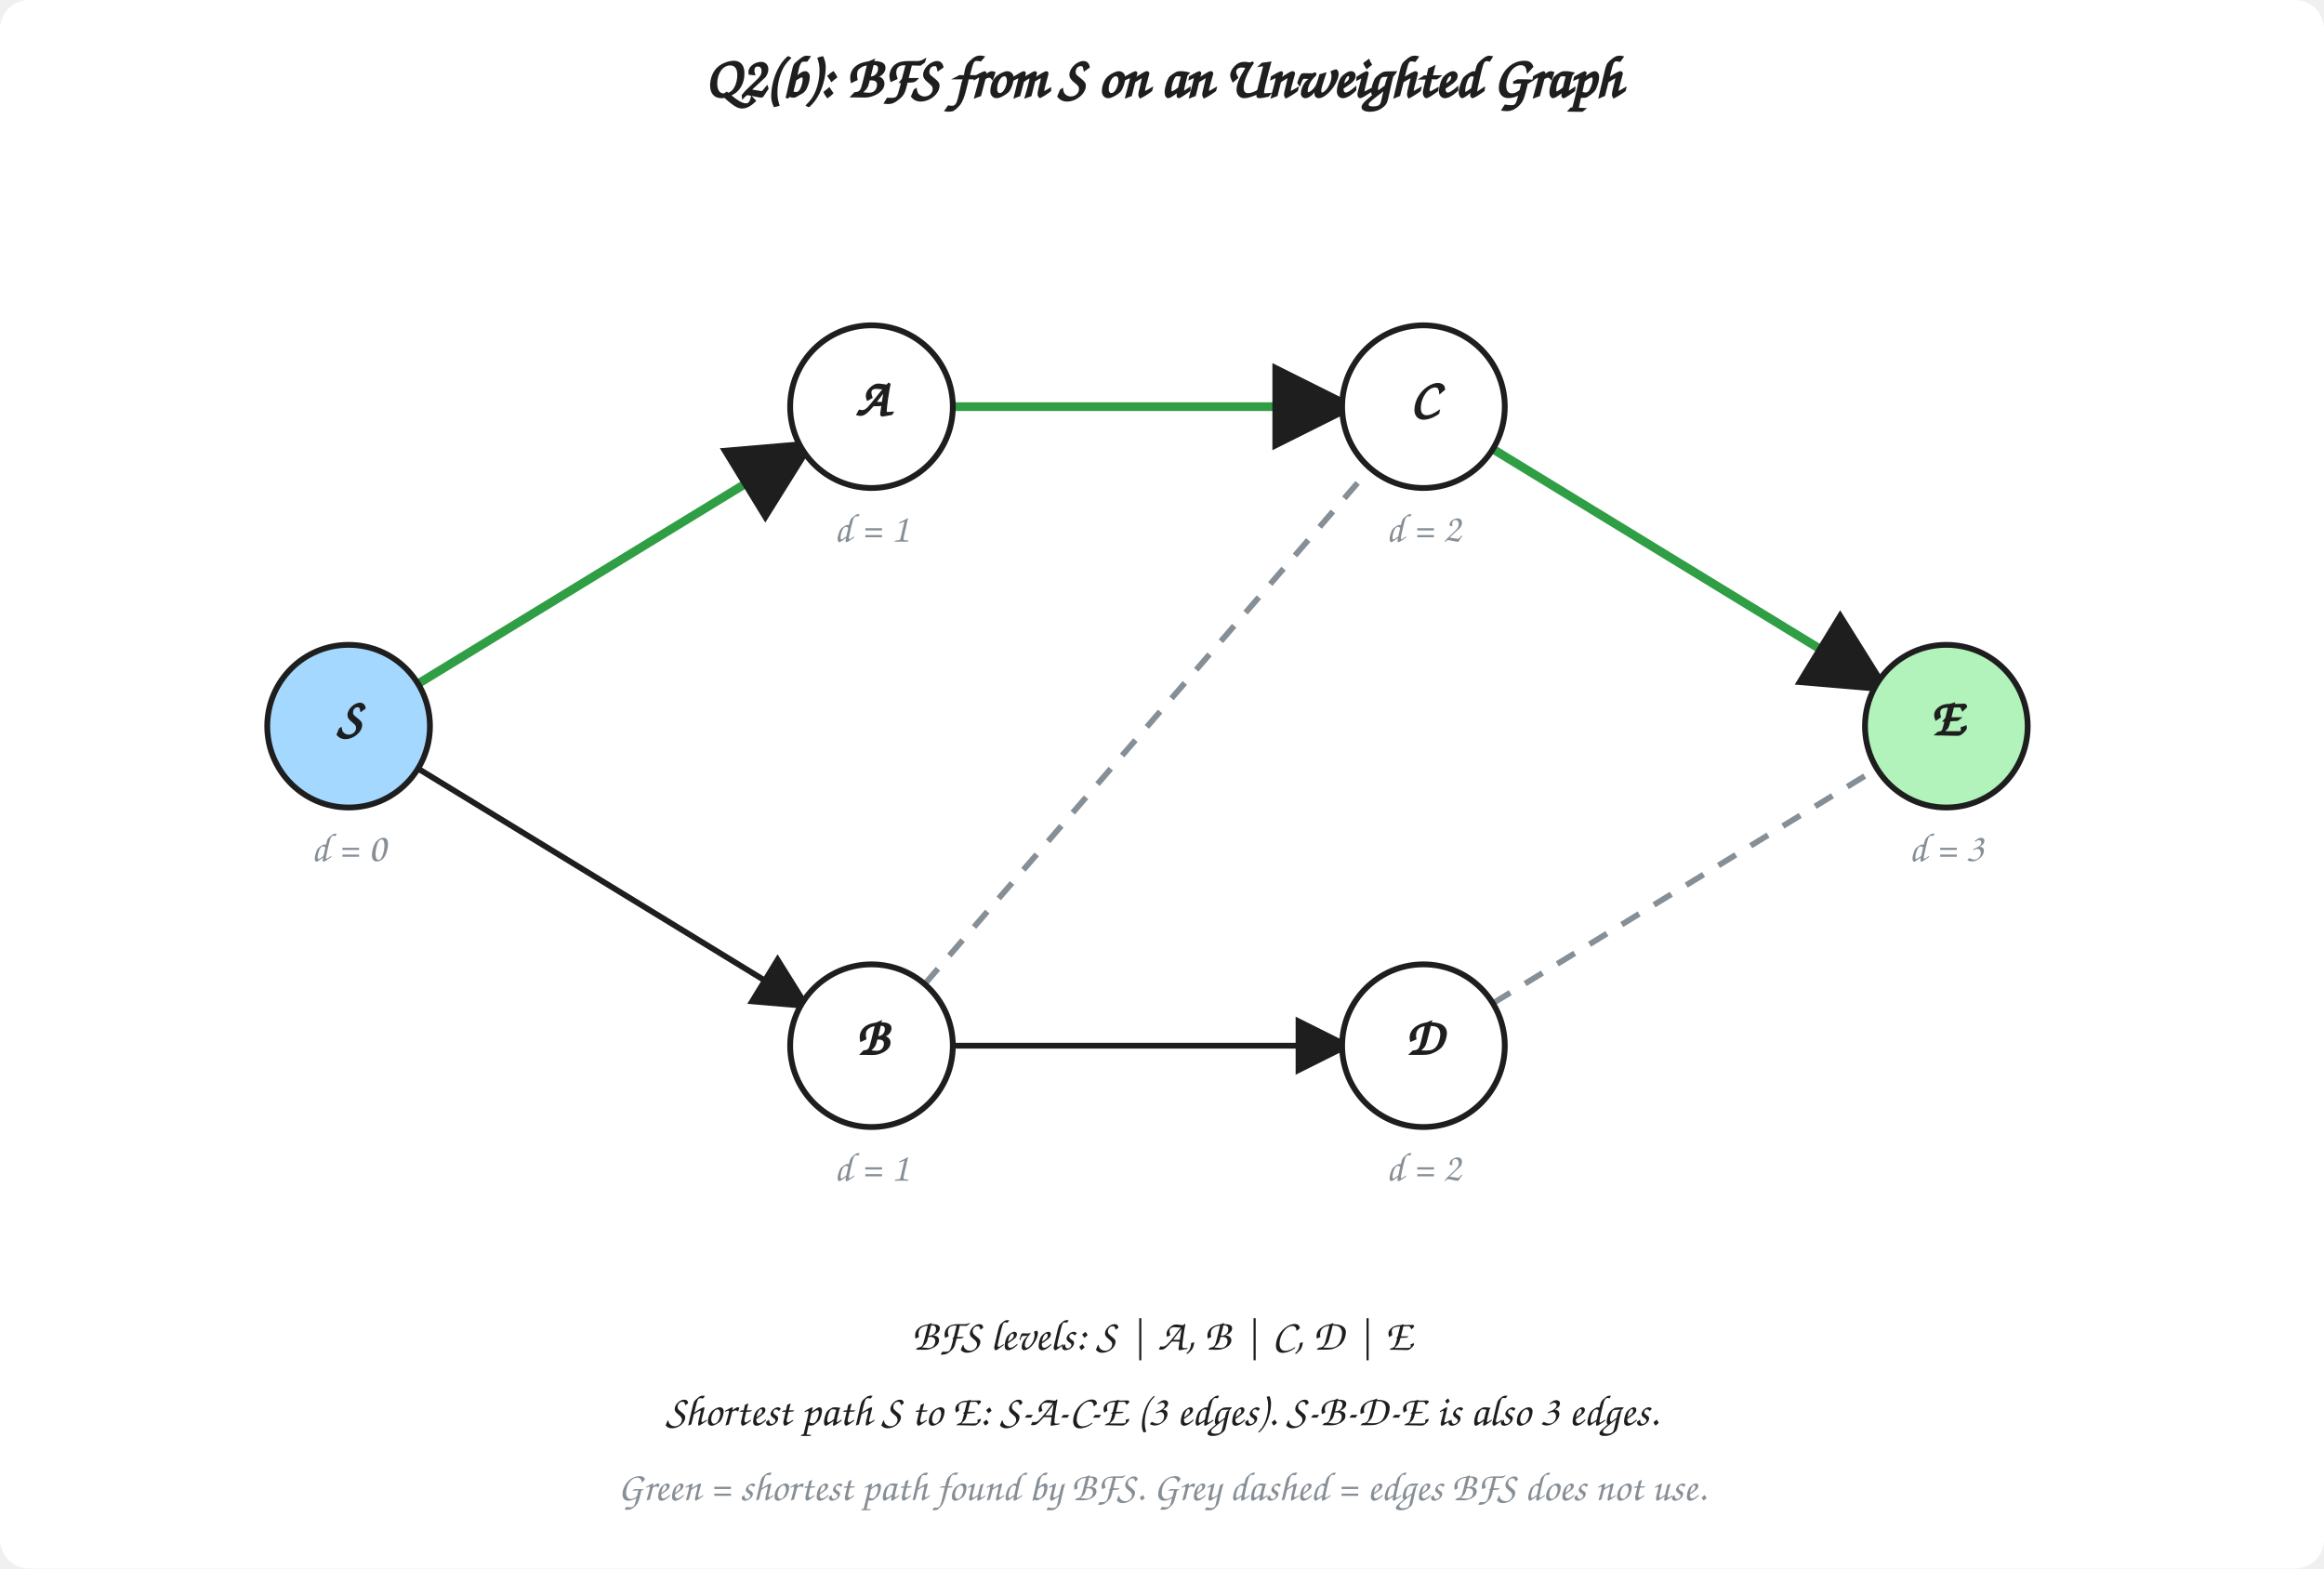
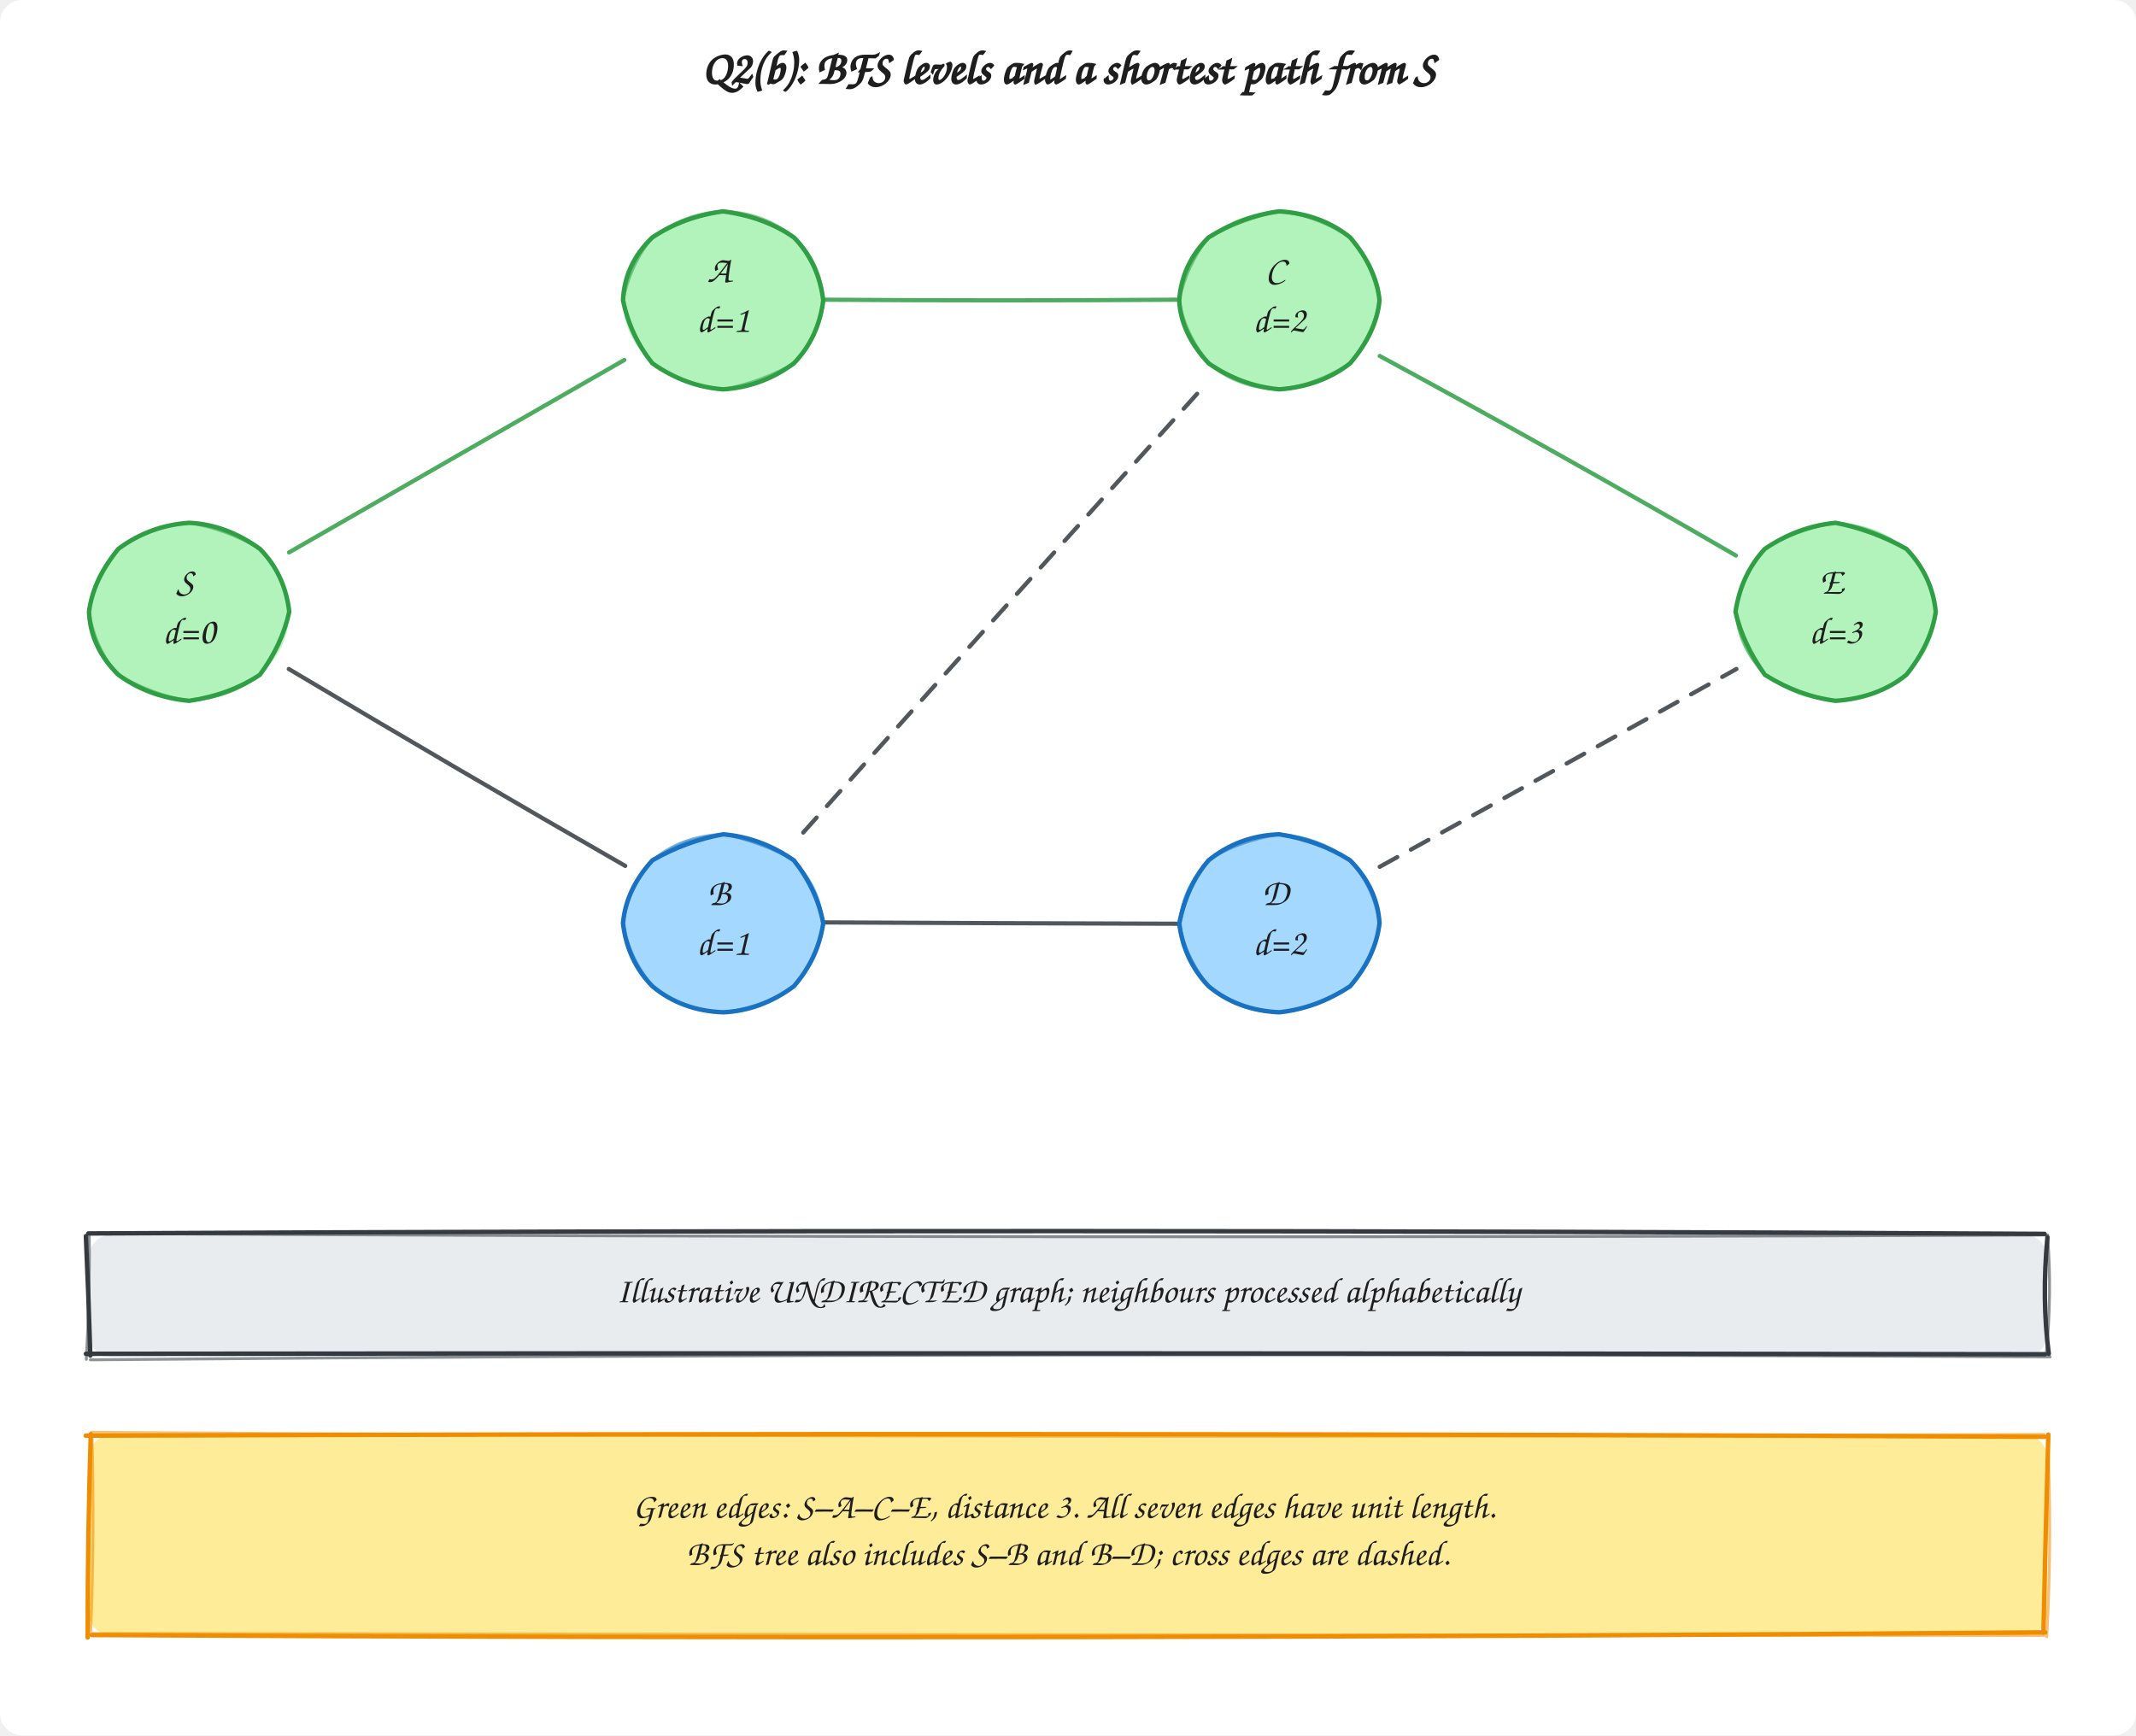
- <svg xmlns="http://www.w3.org/2000/svg" width="800" height="540" viewBox="0 0 800 540" role="img" aria-label="Q2(b): BFS shortest path from S in an unweighted graph">
-   <defs>
-     <marker id="arrow" markerWidth="10" markerHeight="10" refX="8" refY="5" orient="auto">
-       <path d="M0,0 L10,5 L0,10 z" fill="#1e1e1e" />
-     </marker>
-   </defs>
-   <rect width="800" height="540" fill="#ffffff" rx="10" />
-   <g font-family="&quot;Segoe Print&quot;, &quot;Bradley Hand&quot;, Chilanka, &quot;Comic Sans MS&quot;, &quot;Comic Neue&quot;, cursive" dominant-baseline="central">
-     <text x="400" y="30.0" text-anchor="middle" font-size="20" fill="#1e1e1e" font-weight="bold">Q2(b): BFS from S on an Unweighted Graph</text>
-     <polyline points="318.3,338.8 471.7,161.2" fill="none" stroke="#868e96" stroke-width="2" stroke-dasharray="7 6" />
-     <polyline points="513.9,345.4 646.1,264.6" fill="none" stroke="#868e96" stroke-width="2" stroke-dasharray="7 6" />
-     <polyline points="143.9,264.6 276.1,345.4" fill="none" stroke="#1e1e1e" stroke-width="2" marker-end="url(#arrow)" />
-     <polyline points="328.0,360.0 462.0,360.0" fill="none" stroke="#1e1e1e" stroke-width="2" marker-end="url(#arrow)" />
-     <polyline points="143.9,235.4 276.1,154.6" fill="none" stroke="#2f9e44" stroke-width="3" marker-end="url(#arrow)" />
-     <polyline points="328.0,140.0 462.0,140.0" fill="none" stroke="#2f9e44" stroke-width="3" marker-end="url(#arrow)" />
-     <polyline points="513.9,154.6 646.1,235.4" fill="none" stroke="#2f9e44" stroke-width="3" marker-end="url(#arrow)" />
-     <circle cx="120" cy="250" r="28" fill="#a5d8ff" stroke="#1e1e1e" stroke-width="2" />
-     <text x="120" y="250.0" text-anchor="middle" font-size="18" fill="#1e1e1e" font-weight="bold">S</text>
-     <text x="120" y="294.0" text-anchor="middle" font-size="14" fill="#868e96">d = 0</text>
-     <circle cx="300" cy="140" r="28" fill="#ffffff" stroke="#1e1e1e" stroke-width="2" />
-     <text x="300" y="140.0" text-anchor="middle" font-size="18" fill="#1e1e1e" font-weight="bold">A</text>
-     <text x="300" y="184.0" text-anchor="middle" font-size="14" fill="#868e96">d = 1</text>
-     <circle cx="300" cy="360" r="28" fill="#ffffff" stroke="#1e1e1e" stroke-width="2" />
-     <text x="300" y="360.0" text-anchor="middle" font-size="18" fill="#1e1e1e" font-weight="bold">B</text>
-     <text x="300" y="404.0" text-anchor="middle" font-size="14" fill="#868e96">d = 1</text>
-     <circle cx="490" cy="140" r="28" fill="#ffffff" stroke="#1e1e1e" stroke-width="2" />
-     <text x="490" y="140.0" text-anchor="middle" font-size="18" fill="#1e1e1e" font-weight="bold">C</text>
-     <text x="490" y="184.0" text-anchor="middle" font-size="14" fill="#868e96">d = 2</text>
-     <circle cx="490" cy="360" r="28" fill="#ffffff" stroke="#1e1e1e" stroke-width="2" />
-     <text x="490" y="360.0" text-anchor="middle" font-size="18" fill="#1e1e1e" font-weight="bold">D</text>
-     <text x="490" y="404.0" text-anchor="middle" font-size="14" fill="#868e96">d = 2</text>
-     <circle cx="670" cy="250" r="28" fill="#b2f2bb" stroke="#1e1e1e" stroke-width="2" />
-     <text x="670" y="250.0" text-anchor="middle" font-size="18" fill="#1e1e1e" font-weight="bold">E</text>
-     <text x="670" y="294.0" text-anchor="middle" font-size="14" fill="#868e96">d = 3</text>
-     <text x="400" y="462.0" text-anchor="middle" font-size="15" fill="#1e1e1e">BFS levels: S  |  A, B  |  C, D  |  E</text>
-     <text x="400" y="488.0" text-anchor="middle" font-size="15" fill="#1e1e1e">Shortest path S to E: S-A-C-E (3 edges). S-B-D-E is also 3 edges.</text>
-     <text x="400" y="514.0" text-anchor="middle" font-size="14" fill="#868e96">Green = shortest path found by BFS.   Grey dashed = edges BFS does not use.</text>
-   </g>
+ <svg xmlns="http://www.w3.org/2000/svg" width="960" height="780" viewBox="0 0 960 780" role="img" aria-label="Q2(b): BFS levels and a shortest path from S">
+   <rect width="960" height="780" fill="#ffffff" rx="10" />
+   <text text-anchor="middle" dominant-baseline="central" font-family="&quot;Segoe Print&quot;, &quot;Bradley Hand&quot;, Chilanka, &quot;Comic Sans MS&quot;, &quot;Comic Neue&quot;, cursive" font-size="21" font-weight="bold" fill="#1e1e1e">
+     <tspan x="480.0" y="34.0">Q2(b): BFS levels and a shortest path from S</tspan>
+   </text>
+   <path d="M129.9 248.3 Q205.0 205.1 280.6 161.8" fill="none" stroke="#2f9e44" stroke-width="1.9" stroke-linecap="round" opacity="0.85" />
+   <path d="M129.8 300.7 Q206.3 346.3 281.0 389.2" fill="none" stroke="#343a40" stroke-width="1.9" stroke-linecap="round" opacity="0.85" />
+   <path d="M369.4 134.7 Q449.7 135.3 530.1 134.7" fill="none" stroke="#2f9e44" stroke-width="1.9" stroke-linecap="round" opacity="0.85" />
+   <path d="M361.0 374.2 Q450.9 273.5 539.3 175.6" fill="none" stroke="#343a40" stroke-width="1.9" stroke-linecap="round" stroke-dasharray="9 7" opacity="0.85" />
+   <path d="M370.8 414.6 Q450.3 415.0 529.7 415.2" fill="none" stroke="#343a40" stroke-width="1.9" stroke-linecap="round" opacity="0.85" />
+   <path d="M620.1 160.0 Q699.9 203.2 780.2 249.7" fill="none" stroke="#2f9e44" stroke-width="1.9" stroke-linecap="round" opacity="0.85" />
+   <path d="M620.1 389.6 Q700.4 345.4 780.4 300.7" fill="none" stroke="#343a40" stroke-width="1.9" stroke-linecap="round" stroke-dasharray="9 7" opacity="0.85" />
+   <ellipse cx="85.0" cy="275.0" rx="45.0" ry="40.0" fill="#b2f2bb" />
+   <path d="M130.0 275.0 Q126.7 289.9 116.8 303.3 M116.8 303.3 Q103.0 312.4 85.0 315.0 M85.0 315.0 Q66.8 313.3 53.2 303.3 M53.2 303.3 Q40.7 291.1 40.0 275.0 M40.0 275.0 Q41.8 260.7 53.2 246.7 M53.2 246.7 Q67.3 236.2 85.0 235.0 M85.0 235.0 Q101.5 235.7 116.8 246.7 M116.8 246.7 Q128.1 258.2 130.0 275.0" fill="none" stroke="#2f9e44" stroke-width="2" stroke-linecap="round" />
+   <path d="M130.0 275.0 Q126.7 290.3 116.8 303.3 M116.8 303.3 Q104.0 313.3 85.0 315.0 M85.0 315.0 Q68.3 312.3 53.2 303.3 M53.2 303.3 Q43.0 292.3 40.0 275.0 M40.0 275.0 Q42.8 258.0 53.2 246.7 M53.2 246.7 Q67.4 236.8 85.0 235.0 M85.0 235.0 Q102.2 237.9 116.8 246.7 M116.8 246.7 Q128.2 258.9 130.0 275.0" fill="none" stroke="#2f9e44" stroke-width="1.3" stroke-linecap="round" opacity="0.55" />
+   <text text-anchor="middle" dominant-baseline="central" font-family="&quot;Segoe Print&quot;, &quot;Bradley Hand&quot;, Chilanka, &quot;Comic Sans MS&quot;, &quot;Comic Neue&quot;, cursive" font-size="17" font-weight="normal" fill="#1e1e1e">
+     <tspan x="85.0" y="263.8">S</tspan>
+     <tspan x="85.0" y="286.2">d=0</tspan>
+   </text>
+   <ellipse cx="325.0" cy="135.0" rx="45.0" ry="40.0" fill="#b2f2bb" />
+   <path d="M370.0 135.0 Q367.9 151.8 356.8 163.3 M356.8 163.3 Q342.5 173.9 325.0 175.0 M325.0 175.0 Q308.0 173.7 293.2 163.3 M293.2 163.3 Q283.3 150.9 280.0 135.0 M280.0 135.0 Q280.7 118.7 293.2 106.7 M293.2 106.7 Q307.2 97.4 325.0 95.0 M325.0 95.0 Q343.6 97.5 356.8 106.7 M356.8 106.7 Q367.9 118.1 370.0 135.0" fill="none" stroke="#2f9e44" stroke-width="2" stroke-linecap="round" />
+   <path d="M370.0 135.0 Q369.2 149.3 356.8 163.3 M356.8 163.3 Q342.4 171.7 325.0 175.0 M325.0 175.0 Q307.3 173.9 293.2 163.3 M293.2 163.3 Q283.4 150.7 280.0 135.0 M280.0 135.0 Q283.5 118.4 293.2 106.7 M293.2 106.7 Q308.4 95.6 325.0 95.0 M325.0 95.0 Q343.3 95.5 356.8 106.7 M356.8 106.7 Q368.9 117.7 370.0 135.0" fill="none" stroke="#2f9e44" stroke-width="1.3" stroke-linecap="round" opacity="0.55" />
+   <text text-anchor="middle" dominant-baseline="central" font-family="&quot;Segoe Print&quot;, &quot;Bradley Hand&quot;, Chilanka, &quot;Comic Sans MS&quot;, &quot;Comic Neue&quot;, cursive" font-size="17" font-weight="normal" fill="#1e1e1e">
+     <tspan x="325.0" y="123.8">A</tspan>
+     <tspan x="325.0" y="146.2">d=1</tspan>
+   </text>
+   <ellipse cx="325.0" cy="415.0" rx="45.0" ry="40.0" fill="#a5d8ff" />
+   <path d="M370.0 415.0 Q367.6 430.8 356.8 443.3 M356.8 443.3 Q341.9 454.3 325.0 455.0 M325.0 455.0 Q306.4 454.3 293.2 443.3 M293.2 443.3 Q282.0 431.9 280.0 415.0 M280.0 415.0 Q281.3 399.8 293.2 386.7 M293.2 386.7 Q308.4 378.0 325.0 375.0 M325.0 375.0 Q341.9 376.4 356.8 386.7 M356.8 386.7 Q367.2 399.9 370.0 415.0" fill="none" stroke="#1971c2" stroke-width="2" stroke-linecap="round" />
+   <path d="M370.0 415.0 Q368.3 429.6 356.8 443.3 M356.8 443.3 Q343.6 452.7 325.0 455.0 M325.0 455.0 Q305.8 454.2 293.2 443.3 M293.2 443.3 Q282.7 430.3 280.0 415.0 M280.0 415.0 Q282.6 398.4 293.2 386.7 M293.2 386.7 Q306.4 375.7 325.0 375.0 M325.0 375.0 Q342.2 378.3 356.8 386.7 M356.8 386.7 Q368.0 399.1 370.0 415.0" fill="none" stroke="#1971c2" stroke-width="1.3" stroke-linecap="round" opacity="0.55" />
+   <text text-anchor="middle" dominant-baseline="central" font-family="&quot;Segoe Print&quot;, &quot;Bradley Hand&quot;, Chilanka, &quot;Comic Sans MS&quot;, &quot;Comic Neue&quot;, cursive" font-size="17" font-weight="normal" fill="#1e1e1e">
+     <tspan x="325.0" y="403.8">B</tspan>
+     <tspan x="325.0" y="426.2">d=1</tspan>
+   </text>
+   <ellipse cx="575.0" cy="135.0" rx="45.0" ry="40.0" fill="#b2f2bb" />
+   <path d="M620.0 135.0 Q618.7 149.3 606.8 163.3 M606.8 163.3 Q593.7 173.6 575.0 175.0 M575.0 175.0 Q558.0 173.5 543.2 163.3 M543.2 163.3 Q530.7 149.9 530.0 135.0 M530.0 135.0 Q531.1 118.7 543.2 106.7 M543.2 106.7 Q558.5 97.1 575.0 95.0 M575.0 95.0 Q593.8 96.2 606.8 106.7 M606.8 106.7 Q618.7 120.8 620.0 135.0" fill="none" stroke="#2f9e44" stroke-width="2" stroke-linecap="round" />
+   <path d="M620.0 135.0 Q617.7 149.3 606.8 163.3 M606.8 163.3 Q591.2 173.2 575.0 175.0 M575.0 175.0 Q556.3 174.5 543.2 163.3 M543.2 163.3 Q532.3 149.6 530.0 135.0 M530.0 135.0 Q533.3 119.2 543.2 106.7 M543.2 106.7 Q558.1 98.4 575.0 95.0 M575.0 95.0 Q591.2 96.6 606.8 106.7 M606.8 106.7 Q616.5 117.9 620.0 135.0" fill="none" stroke="#2f9e44" stroke-width="1.3" stroke-linecap="round" opacity="0.55" />
+   <text text-anchor="middle" dominant-baseline="central" font-family="&quot;Segoe Print&quot;, &quot;Bradley Hand&quot;, Chilanka, &quot;Comic Sans MS&quot;, &quot;Comic Neue&quot;, cursive" font-size="17" font-weight="normal" fill="#1e1e1e">
+     <tspan x="575.0" y="123.8">C</tspan>
+     <tspan x="575.0" y="146.2">d=2</tspan>
+   </text>
+   <ellipse cx="575.0" cy="415.0" rx="45.0" ry="40.0" fill="#a5d8ff" />
+   <path d="M620.0 415.0 Q618.3 429.8 606.8 443.3 M606.8 443.3 Q591.7 453.2 575.0 455.0 M575.0 455.0 Q556.3 454.2 543.2 443.3 M543.2 443.3 Q532.0 431.6 530.0 415.0 M530.0 415.0 Q533.6 397.7 543.2 386.7 M543.2 386.7 Q556.9 375.6 575.0 375.0 M575.0 375.0 Q592.8 377.8 606.8 386.7 M606.8 386.7 Q619.1 399.2 620.0 415.0" fill="none" stroke="#1971c2" stroke-width="2" stroke-linecap="round" />
+   <path d="M620.0 415.0 Q618.5 430.0 606.8 443.3 M606.8 443.3 Q592.0 453.4 575.0 455.0 M575.0 455.0 Q555.9 454.6 543.2 443.3 M543.2 443.3 Q532.8 430.3 530.0 415.0 M530.0 415.0 Q532.0 398.7 543.2 386.7 M543.2 386.7 Q555.7 378.2 575.0 375.0 M575.0 375.0 Q591.6 376.1 606.8 386.7 M606.8 386.7 Q617.4 398.5 620.0 415.0" fill="none" stroke="#1971c2" stroke-width="1.3" stroke-linecap="round" opacity="0.55" />
+   <text text-anchor="middle" dominant-baseline="central" font-family="&quot;Segoe Print&quot;, &quot;Bradley Hand&quot;, Chilanka, &quot;Comic Sans MS&quot;, &quot;Comic Neue&quot;, cursive" font-size="17" font-weight="normal" fill="#1e1e1e">
+     <tspan x="575.0" y="403.8">D</tspan>
+     <tspan x="575.0" y="426.2">d=2</tspan>
+   </text>
+   <ellipse cx="825.0" cy="275.0" rx="45.0" ry="40.0" fill="#b2f2bb" />
+   <path d="M870.0 275.0 Q867.9 289.4 856.8 303.3 M856.8 303.3 Q844.0 313.7 825.0 315.0 M825.0 315.0 Q808.5 312.9 793.2 303.3 M793.2 303.3 Q783.2 289.2 780.0 275.0 M780.0 275.0 Q782.6 258.1 793.2 246.7 M793.2 246.7 Q808.1 236.6 825.0 235.0 M825.0 235.0 Q841.3 238.1 856.8 246.7 M856.8 246.7 Q868.4 258.8 870.0 275.0" fill="none" stroke="#2f9e44" stroke-width="2" stroke-linecap="round" />
+   <path d="M870.0 275.0 Q867.2 290.8 856.8 303.3 M856.8 303.3 Q843.7 313.3 825.0 315.0 M825.0 315.0 Q808.0 313.3 793.2 303.3 M793.2 303.3 Q781.7 290.6 780.0 275.0 M780.0 275.0 Q781.8 260.0 793.2 246.7 M793.2 246.7 Q806.4 238.2 825.0 235.0 M825.0 235.0 Q841.3 236.6 856.8 246.7 M856.8 246.7 Q868.0 257.6 870.0 275.0" fill="none" stroke="#2f9e44" stroke-width="1.3" stroke-linecap="round" opacity="0.55" />
+   <text text-anchor="middle" dominant-baseline="central" font-family="&quot;Segoe Print&quot;, &quot;Bradley Hand&quot;, Chilanka, &quot;Comic Sans MS&quot;, &quot;Comic Neue&quot;, cursive" font-size="17" font-weight="normal" fill="#1e1e1e">
+     <tspan x="825.0" y="263.8">E</tspan>
+     <tspan x="825.0" y="286.2">d=3</tspan>
+   </text>
+   <rect x="40.0" y="555.0" width="880.0" height="55.0" rx="10" fill="#e9ecef" />
+   <path d="M39.7 554.4 Q479.8 552.2 918.9 554.6 M920.2 556.1 Q917.6 584.0 920.8 608.5 M919.1 608.7 Q480.5 608.0 38.6 608.5 M40.6 609.3 Q39.7 579.7 38.6 555.6" fill="none" stroke="#343a40" stroke-width="2" stroke-linecap="round" />
+   <path d="M39.9 554.4 Q482.0 557.0 920.3 555.1 M920.3 556.5 Q922.3 580.9 919.6 609.5 M921.4 609.9 Q477.9 607.4 40.6 611.2 M38.8 611.0 Q40.4 582.3 40.1 555.2" fill="none" stroke="#343a40" stroke-width="1.3" stroke-linecap="round" opacity="0.55" />
+   <text text-anchor="middle" dominant-baseline="central" font-family="&quot;Segoe Print&quot;, &quot;Bradley Hand&quot;, Chilanka, &quot;Comic Sans MS&quot;, &quot;Comic Neue&quot;, cursive" font-size="16" font-weight="normal" fill="#1e1e1e">
+     <tspan x="480.0" y="582.5">Illustrative UNDIRECTED graph; neighbours processed alphabetically</tspan>
+   </text>
+   <rect x="40.0" y="645.0" width="880.0" height="90.0" rx="10" fill="#ffec99" />
+   <path d="M38.5 645.3 Q481.1 643.7 918.9 645.8 M920.6 644.8 Q919.3 692.1 918.4 733.9 M919.2 733.7 Q481.1 737.3 41.3 734.9 M39.4 736.0 Q39.4 688.5 40.8 644.6" fill="none" stroke="#f08c00" stroke-width="2" stroke-linecap="round" />
+   <path d="M41.2 643.8 Q477.9 646.8 918.6 644.7 M920.2 645.2 Q922.4 689.5 919.9 735.7 M918.6 735.1 Q478.9 734.9 40.0 734.2 M40.7 734.9 Q42.6 688.8 41.3 643.7" fill="none" stroke="#f08c00" stroke-width="1.3" stroke-linecap="round" opacity="0.55" />
+   <text text-anchor="middle" dominant-baseline="central" font-family="&quot;Segoe Print&quot;, &quot;Bradley Hand&quot;, Chilanka, &quot;Comic Sans MS&quot;, &quot;Comic Neue&quot;, cursive" font-size="16" font-weight="normal" fill="#1e1e1e">
+     <tspan x="480.0" y="679.4">Green edges: S–A–C–E, distance 3. All seven edges have unit length.</tspan>
+     <tspan x="480.0" y="700.6">BFS tree also includes S–B and B–D; cross edges are dashed.</tspan>
+   </text>
</svg>
